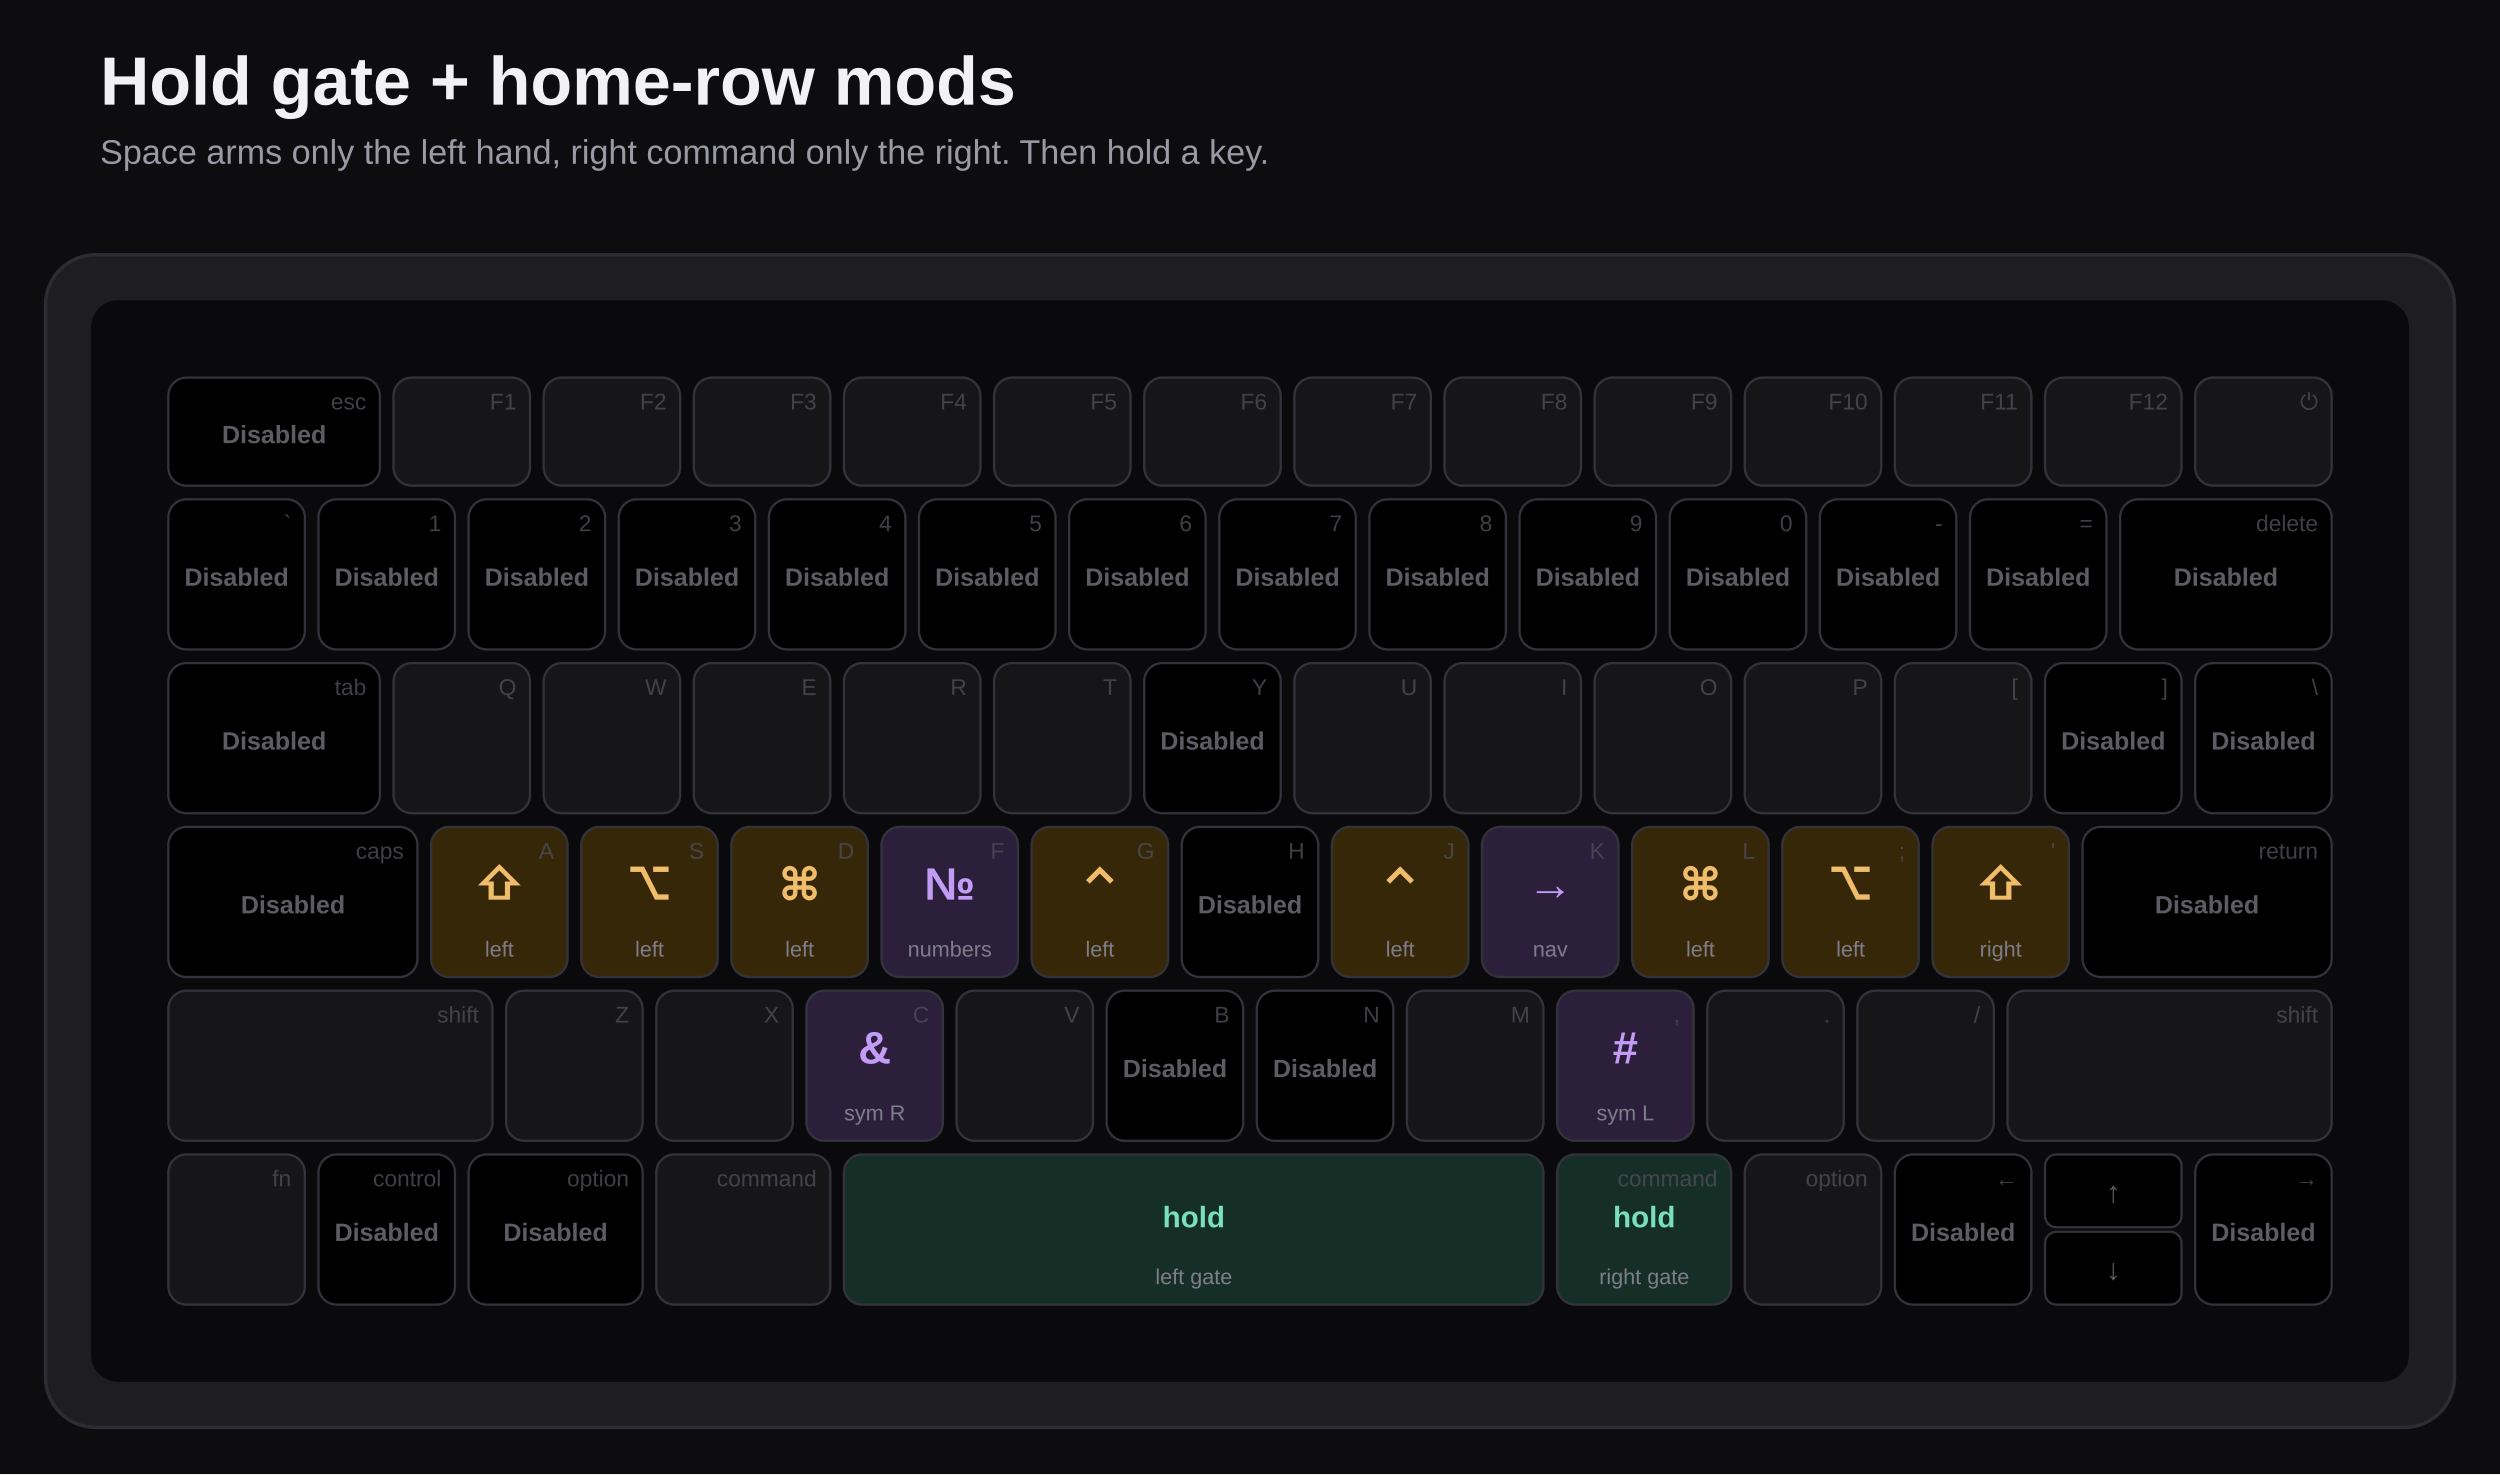
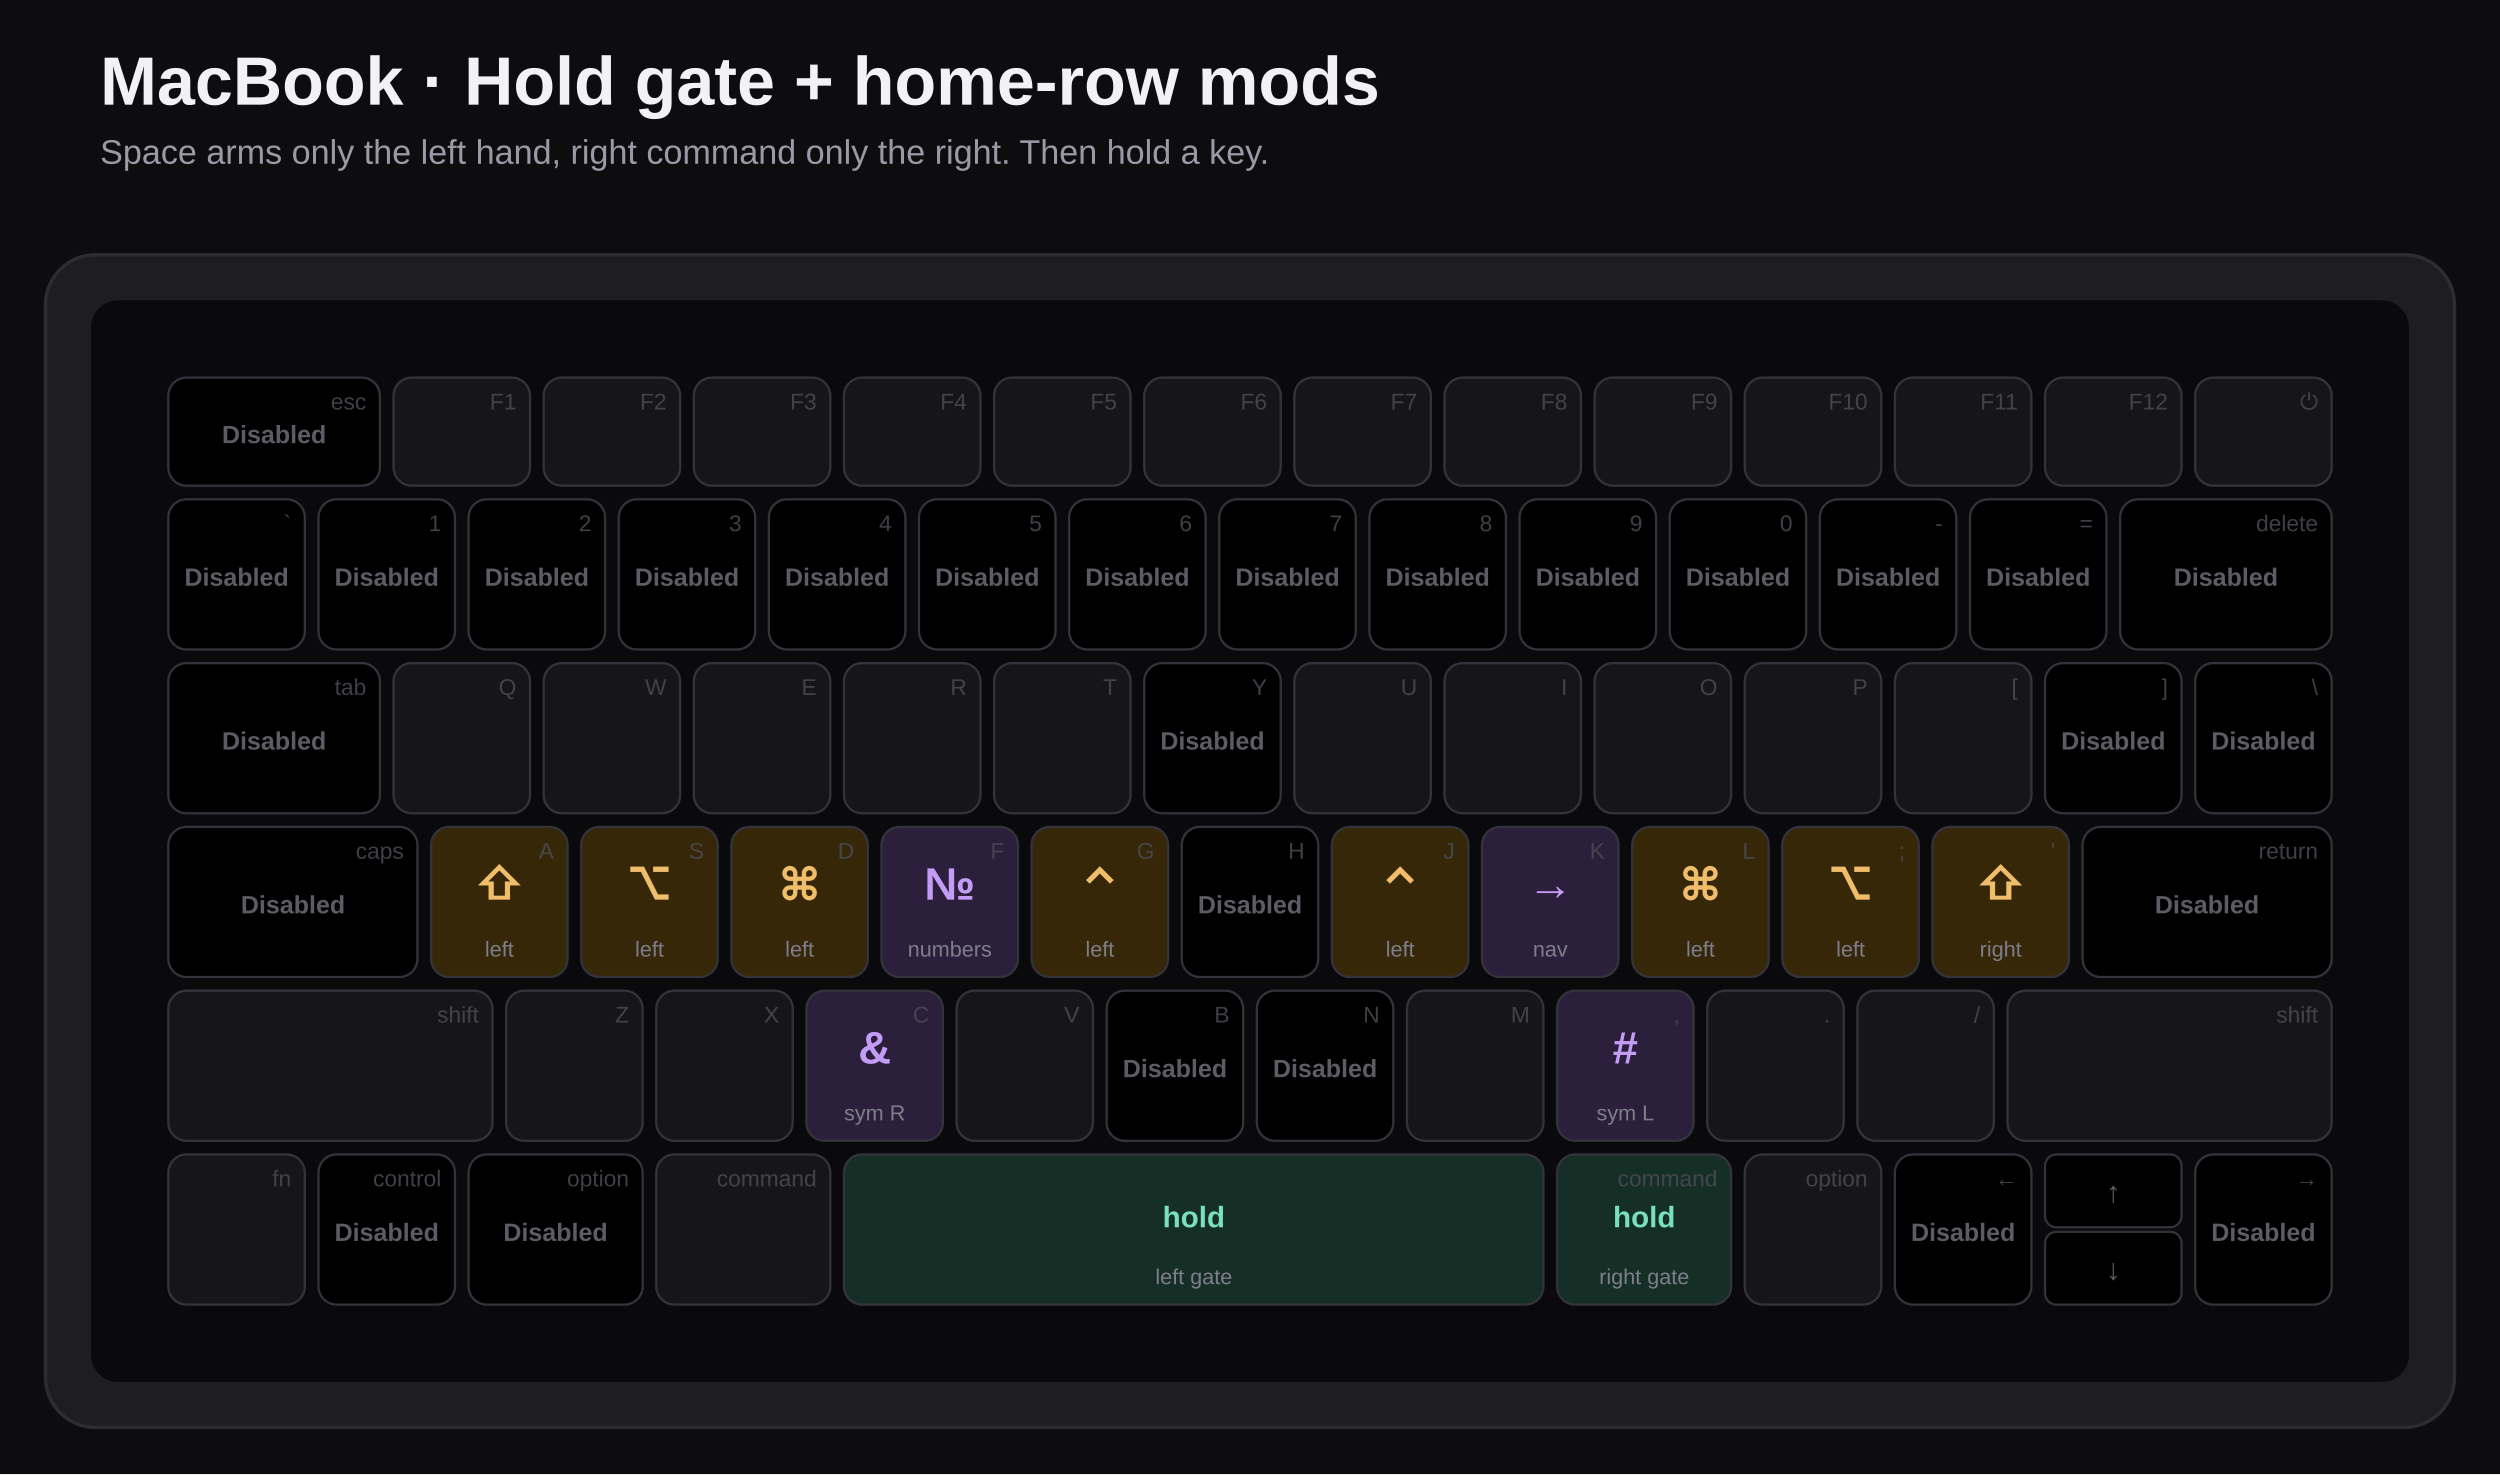
<svg xmlns="http://www.w3.org/2000/svg" width="1099" height="648" viewBox="0 0 1099 648" role="img" aria-label="Hold gate + home-row mods layer of the splitmac">
  <rect width="1099" height="648" fill="#0d0d10" />
-   <text x="44.0" y="46.0" fill="#f2f2f5" font-size="30" font-weight="700" text-anchor="start" opacity="1.0" font-family="-apple-system, BlinkMacSystemFont, 'SF Pro Text', 'Helvetica Neue', Arial, sans-serif">Hold gate + home-row mods</text>
+   <text x="44.0" y="46.0" fill="#f2f2f5" font-size="30" font-weight="700" text-anchor="start" opacity="1.0" font-family="-apple-system, BlinkMacSystemFont, 'SF Pro Text', 'Helvetica Neue', Arial, sans-serif">MacBook · Hold gate + home-row mods</text>
  <text x="44.0" y="72.0" fill="#9a9aa6" font-size="15" font-weight="400" text-anchor="start" opacity="1.0" font-family="-apple-system, BlinkMacSystemFont, 'SF Pro Text', 'Helvetica Neue', Arial, sans-serif">Space arms only the left hand, right command only the right. Then hold a key.</text>
  <rect x="20.0" y="112.0" width="1059.0" height="515.5" rx="22" fill="#1e1e22" stroke="#2c2c32" stroke-width="1.5" />
  <rect x="40.0" y="132.0" width="1019.0" height="475.5" rx="12" fill="#0a0a0c" />
  <rect x="74.0" y="166.0" width="93.0" height="47.5" rx="8" fill="#000000" stroke="#33333b" stroke-width="1" />
  <text x="161.0" y="180.0" fill="#4a4a53" font-size="10" font-weight="500" text-anchor="end" opacity="0.85" font-family="-apple-system, BlinkMacSystemFont, 'SF Pro Text', 'Helvetica Neue', Arial, sans-serif">esc</text>
  <text x="120.5" y="194.8" fill="#5c5c64" font-size="11" font-weight="600" text-anchor="middle" opacity="1.0" font-family="-apple-system, BlinkMacSystemFont, 'SF Pro Text', 'Helvetica Neue', Arial, sans-serif">Disabled</text>
  <rect x="173.0" y="166.0" width="60.0" height="47.5" rx="8" fill="#161619" stroke="#33333b" stroke-width="1" />
  <text x="227.0" y="180.0" fill="#4a4a53" font-size="10" font-weight="500" text-anchor="end" opacity="0.85" font-family="-apple-system, BlinkMacSystemFont, 'SF Pro Text', 'Helvetica Neue', Arial, sans-serif">F1</text>
  <rect x="239.0" y="166.0" width="60.0" height="47.5" rx="8" fill="#161619" stroke="#33333b" stroke-width="1" />
  <text x="293.0" y="180.0" fill="#4a4a53" font-size="10" font-weight="500" text-anchor="end" opacity="0.85" font-family="-apple-system, BlinkMacSystemFont, 'SF Pro Text', 'Helvetica Neue', Arial, sans-serif">F2</text>
  <rect x="305.0" y="166.0" width="60.0" height="47.5" rx="8" fill="#161619" stroke="#33333b" stroke-width="1" />
  <text x="359.0" y="180.0" fill="#4a4a53" font-size="10" font-weight="500" text-anchor="end" opacity="0.85" font-family="-apple-system, BlinkMacSystemFont, 'SF Pro Text', 'Helvetica Neue', Arial, sans-serif">F3</text>
  <rect x="371.0" y="166.0" width="60.0" height="47.5" rx="8" fill="#161619" stroke="#33333b" stroke-width="1" />
  <text x="425.0" y="180.0" fill="#4a4a53" font-size="10" font-weight="500" text-anchor="end" opacity="0.85" font-family="-apple-system, BlinkMacSystemFont, 'SF Pro Text', 'Helvetica Neue', Arial, sans-serif">F4</text>
  <rect x="437.0" y="166.0" width="60.0" height="47.5" rx="8" fill="#161619" stroke="#33333b" stroke-width="1" />
  <text x="491.0" y="180.0" fill="#4a4a53" font-size="10" font-weight="500" text-anchor="end" opacity="0.85" font-family="-apple-system, BlinkMacSystemFont, 'SF Pro Text', 'Helvetica Neue', Arial, sans-serif">F5</text>
  <rect x="503.0" y="166.0" width="60.0" height="47.5" rx="8" fill="#161619" stroke="#33333b" stroke-width="1" />
  <text x="557.0" y="180.0" fill="#4a4a53" font-size="10" font-weight="500" text-anchor="end" opacity="0.85" font-family="-apple-system, BlinkMacSystemFont, 'SF Pro Text', 'Helvetica Neue', Arial, sans-serif">F6</text>
  <rect x="569.0" y="166.0" width="60.0" height="47.5" rx="8" fill="#161619" stroke="#33333b" stroke-width="1" />
  <text x="623.0" y="180.0" fill="#4a4a53" font-size="10" font-weight="500" text-anchor="end" opacity="0.85" font-family="-apple-system, BlinkMacSystemFont, 'SF Pro Text', 'Helvetica Neue', Arial, sans-serif">F7</text>
  <rect x="635.0" y="166.0" width="60.0" height="47.5" rx="8" fill="#161619" stroke="#33333b" stroke-width="1" />
  <text x="689.0" y="180.0" fill="#4a4a53" font-size="10" font-weight="500" text-anchor="end" opacity="0.85" font-family="-apple-system, BlinkMacSystemFont, 'SF Pro Text', 'Helvetica Neue', Arial, sans-serif">F8</text>
  <rect x="701.0" y="166.0" width="60.0" height="47.5" rx="8" fill="#161619" stroke="#33333b" stroke-width="1" />
  <text x="755.0" y="180.0" fill="#4a4a53" font-size="10" font-weight="500" text-anchor="end" opacity="0.85" font-family="-apple-system, BlinkMacSystemFont, 'SF Pro Text', 'Helvetica Neue', Arial, sans-serif">F9</text>
  <rect x="767.0" y="166.0" width="60.0" height="47.5" rx="8" fill="#161619" stroke="#33333b" stroke-width="1" />
  <text x="821.0" y="180.0" fill="#4a4a53" font-size="10" font-weight="500" text-anchor="end" opacity="0.85" font-family="-apple-system, BlinkMacSystemFont, 'SF Pro Text', 'Helvetica Neue', Arial, sans-serif">F10</text>
  <rect x="833.0" y="166.0" width="60.0" height="47.5" rx="8" fill="#161619" stroke="#33333b" stroke-width="1" />
  <text x="887.0" y="180.0" fill="#4a4a53" font-size="10" font-weight="500" text-anchor="end" opacity="0.85" font-family="-apple-system, BlinkMacSystemFont, 'SF Pro Text', 'Helvetica Neue', Arial, sans-serif">F11</text>
  <rect x="899.0" y="166.0" width="60.0" height="47.5" rx="8" fill="#161619" stroke="#33333b" stroke-width="1" />
  <text x="953.0" y="180.0" fill="#4a4a53" font-size="10" font-weight="500" text-anchor="end" opacity="0.85" font-family="-apple-system, BlinkMacSystemFont, 'SF Pro Text', 'Helvetica Neue', Arial, sans-serif">F12</text>
  <rect x="965.0" y="166.0" width="60.0" height="47.5" rx="8" fill="#161619" stroke="#33333b" stroke-width="1" />
  <text x="1019.0" y="180.0" fill="#4a4a53" font-size="10" font-weight="500" text-anchor="end" opacity="0.85" font-family="-apple-system, BlinkMacSystemFont, 'SF Pro Text', 'Helvetica Neue', Arial, sans-serif">⏻</text>
  <rect x="74.0" y="219.5" width="60.0" height="66.0" rx="8" fill="#000000" stroke="#33333b" stroke-width="1" />
  <text x="128.0" y="233.5" fill="#4a4a53" font-size="10" font-weight="500" text-anchor="end" opacity="0.85" font-family="-apple-system, BlinkMacSystemFont, 'SF Pro Text', 'Helvetica Neue', Arial, sans-serif">`</text>
  <text x="104.0" y="257.5" fill="#5c5c64" font-size="11" font-weight="600" text-anchor="middle" opacity="1.0" font-family="-apple-system, BlinkMacSystemFont, 'SF Pro Text', 'Helvetica Neue', Arial, sans-serif">Disabled</text>
  <rect x="140.0" y="219.5" width="60.0" height="66.0" rx="8" fill="#000000" stroke="#33333b" stroke-width="1" />
  <text x="194.0" y="233.5" fill="#4a4a53" font-size="10" font-weight="500" text-anchor="end" opacity="0.85" font-family="-apple-system, BlinkMacSystemFont, 'SF Pro Text', 'Helvetica Neue', Arial, sans-serif">1</text>
  <text x="170.0" y="257.5" fill="#5c5c64" font-size="11" font-weight="600" text-anchor="middle" opacity="1.0" font-family="-apple-system, BlinkMacSystemFont, 'SF Pro Text', 'Helvetica Neue', Arial, sans-serif">Disabled</text>
  <rect x="206.0" y="219.5" width="60.0" height="66.0" rx="8" fill="#000000" stroke="#33333b" stroke-width="1" />
  <text x="260.0" y="233.5" fill="#4a4a53" font-size="10" font-weight="500" text-anchor="end" opacity="0.85" font-family="-apple-system, BlinkMacSystemFont, 'SF Pro Text', 'Helvetica Neue', Arial, sans-serif">2</text>
  <text x="236.0" y="257.5" fill="#5c5c64" font-size="11" font-weight="600" text-anchor="middle" opacity="1.0" font-family="-apple-system, BlinkMacSystemFont, 'SF Pro Text', 'Helvetica Neue', Arial, sans-serif">Disabled</text>
  <rect x="272.0" y="219.5" width="60.0" height="66.0" rx="8" fill="#000000" stroke="#33333b" stroke-width="1" />
  <text x="326.0" y="233.5" fill="#4a4a53" font-size="10" font-weight="500" text-anchor="end" opacity="0.85" font-family="-apple-system, BlinkMacSystemFont, 'SF Pro Text', 'Helvetica Neue', Arial, sans-serif">3</text>
  <text x="302.0" y="257.5" fill="#5c5c64" font-size="11" font-weight="600" text-anchor="middle" opacity="1.0" font-family="-apple-system, BlinkMacSystemFont, 'SF Pro Text', 'Helvetica Neue', Arial, sans-serif">Disabled</text>
  <rect x="338.0" y="219.5" width="60.0" height="66.0" rx="8" fill="#000000" stroke="#33333b" stroke-width="1" />
  <text x="392.0" y="233.5" fill="#4a4a53" font-size="10" font-weight="500" text-anchor="end" opacity="0.85" font-family="-apple-system, BlinkMacSystemFont, 'SF Pro Text', 'Helvetica Neue', Arial, sans-serif">4</text>
  <text x="368.0" y="257.5" fill="#5c5c64" font-size="11" font-weight="600" text-anchor="middle" opacity="1.0" font-family="-apple-system, BlinkMacSystemFont, 'SF Pro Text', 'Helvetica Neue', Arial, sans-serif">Disabled</text>
  <rect x="404.0" y="219.5" width="60.0" height="66.0" rx="8" fill="#000000" stroke="#33333b" stroke-width="1" />
  <text x="458.0" y="233.5" fill="#4a4a53" font-size="10" font-weight="500" text-anchor="end" opacity="0.85" font-family="-apple-system, BlinkMacSystemFont, 'SF Pro Text', 'Helvetica Neue', Arial, sans-serif">5</text>
  <text x="434.0" y="257.5" fill="#5c5c64" font-size="11" font-weight="600" text-anchor="middle" opacity="1.0" font-family="-apple-system, BlinkMacSystemFont, 'SF Pro Text', 'Helvetica Neue', Arial, sans-serif">Disabled</text>
  <rect x="470.0" y="219.5" width="60.0" height="66.0" rx="8" fill="#000000" stroke="#33333b" stroke-width="1" />
  <text x="524.0" y="233.5" fill="#4a4a53" font-size="10" font-weight="500" text-anchor="end" opacity="0.85" font-family="-apple-system, BlinkMacSystemFont, 'SF Pro Text', 'Helvetica Neue', Arial, sans-serif">6</text>
  <text x="500.0" y="257.5" fill="#5c5c64" font-size="11" font-weight="600" text-anchor="middle" opacity="1.0" font-family="-apple-system, BlinkMacSystemFont, 'SF Pro Text', 'Helvetica Neue', Arial, sans-serif">Disabled</text>
  <rect x="536.0" y="219.5" width="60.0" height="66.0" rx="8" fill="#000000" stroke="#33333b" stroke-width="1" />
  <text x="590.0" y="233.5" fill="#4a4a53" font-size="10" font-weight="500" text-anchor="end" opacity="0.85" font-family="-apple-system, BlinkMacSystemFont, 'SF Pro Text', 'Helvetica Neue', Arial, sans-serif">7</text>
  <text x="566.0" y="257.5" fill="#5c5c64" font-size="11" font-weight="600" text-anchor="middle" opacity="1.0" font-family="-apple-system, BlinkMacSystemFont, 'SF Pro Text', 'Helvetica Neue', Arial, sans-serif">Disabled</text>
  <rect x="602.0" y="219.5" width="60.0" height="66.0" rx="8" fill="#000000" stroke="#33333b" stroke-width="1" />
  <text x="656.0" y="233.5" fill="#4a4a53" font-size="10" font-weight="500" text-anchor="end" opacity="0.85" font-family="-apple-system, BlinkMacSystemFont, 'SF Pro Text', 'Helvetica Neue', Arial, sans-serif">8</text>
  <text x="632.0" y="257.5" fill="#5c5c64" font-size="11" font-weight="600" text-anchor="middle" opacity="1.0" font-family="-apple-system, BlinkMacSystemFont, 'SF Pro Text', 'Helvetica Neue', Arial, sans-serif">Disabled</text>
  <rect x="668.0" y="219.5" width="60.0" height="66.0" rx="8" fill="#000000" stroke="#33333b" stroke-width="1" />
  <text x="722.0" y="233.5" fill="#4a4a53" font-size="10" font-weight="500" text-anchor="end" opacity="0.85" font-family="-apple-system, BlinkMacSystemFont, 'SF Pro Text', 'Helvetica Neue', Arial, sans-serif">9</text>
  <text x="698.0" y="257.5" fill="#5c5c64" font-size="11" font-weight="600" text-anchor="middle" opacity="1.0" font-family="-apple-system, BlinkMacSystemFont, 'SF Pro Text', 'Helvetica Neue', Arial, sans-serif">Disabled</text>
  <rect x="734.0" y="219.5" width="60.0" height="66.0" rx="8" fill="#000000" stroke="#33333b" stroke-width="1" />
  <text x="788.0" y="233.5" fill="#4a4a53" font-size="10" font-weight="500" text-anchor="end" opacity="0.85" font-family="-apple-system, BlinkMacSystemFont, 'SF Pro Text', 'Helvetica Neue', Arial, sans-serif">0</text>
  <text x="764.0" y="257.5" fill="#5c5c64" font-size="11" font-weight="600" text-anchor="middle" opacity="1.0" font-family="-apple-system, BlinkMacSystemFont, 'SF Pro Text', 'Helvetica Neue', Arial, sans-serif">Disabled</text>
  <rect x="800.0" y="219.5" width="60.0" height="66.0" rx="8" fill="#000000" stroke="#33333b" stroke-width="1" />
  <text x="854.0" y="233.5" fill="#4a4a53" font-size="10" font-weight="500" text-anchor="end" opacity="0.85" font-family="-apple-system, BlinkMacSystemFont, 'SF Pro Text', 'Helvetica Neue', Arial, sans-serif">-</text>
  <text x="830.0" y="257.5" fill="#5c5c64" font-size="11" font-weight="600" text-anchor="middle" opacity="1.0" font-family="-apple-system, BlinkMacSystemFont, 'SF Pro Text', 'Helvetica Neue', Arial, sans-serif">Disabled</text>
  <rect x="866.0" y="219.5" width="60.0" height="66.0" rx="8" fill="#000000" stroke="#33333b" stroke-width="1" />
  <text x="920.0" y="233.5" fill="#4a4a53" font-size="10" font-weight="500" text-anchor="end" opacity="0.85" font-family="-apple-system, BlinkMacSystemFont, 'SF Pro Text', 'Helvetica Neue', Arial, sans-serif">=</text>
  <text x="896.0" y="257.5" fill="#5c5c64" font-size="11" font-weight="600" text-anchor="middle" opacity="1.0" font-family="-apple-system, BlinkMacSystemFont, 'SF Pro Text', 'Helvetica Neue', Arial, sans-serif">Disabled</text>
  <rect x="932.0" y="219.5" width="93.0" height="66.0" rx="8" fill="#000000" stroke="#33333b" stroke-width="1" />
  <text x="1019.0" y="233.5" fill="#4a4a53" font-size="10" font-weight="500" text-anchor="end" opacity="0.85" font-family="-apple-system, BlinkMacSystemFont, 'SF Pro Text', 'Helvetica Neue', Arial, sans-serif">delete</text>
  <text x="978.5" y="257.5" fill="#5c5c64" font-size="11" font-weight="600" text-anchor="middle" opacity="1.0" font-family="-apple-system, BlinkMacSystemFont, 'SF Pro Text', 'Helvetica Neue', Arial, sans-serif">Disabled</text>
  <rect x="74.0" y="291.5" width="93.0" height="66.0" rx="8" fill="#000000" stroke="#33333b" stroke-width="1" />
  <text x="161.0" y="305.5" fill="#4a4a53" font-size="10" font-weight="500" text-anchor="end" opacity="0.85" font-family="-apple-system, BlinkMacSystemFont, 'SF Pro Text', 'Helvetica Neue', Arial, sans-serif">tab</text>
  <text x="120.5" y="329.5" fill="#5c5c64" font-size="11" font-weight="600" text-anchor="middle" opacity="1.0" font-family="-apple-system, BlinkMacSystemFont, 'SF Pro Text', 'Helvetica Neue', Arial, sans-serif">Disabled</text>
  <rect x="173.0" y="291.5" width="60.0" height="66.0" rx="8" fill="#161619" stroke="#33333b" stroke-width="1" />
  <text x="227.0" y="305.5" fill="#4a4a53" font-size="10" font-weight="500" text-anchor="end" opacity="0.85" font-family="-apple-system, BlinkMacSystemFont, 'SF Pro Text', 'Helvetica Neue', Arial, sans-serif">Q</text>
  <rect x="239.0" y="291.5" width="60.0" height="66.0" rx="8" fill="#161619" stroke="#33333b" stroke-width="1" />
  <text x="293.0" y="305.5" fill="#4a4a53" font-size="10" font-weight="500" text-anchor="end" opacity="0.85" font-family="-apple-system, BlinkMacSystemFont, 'SF Pro Text', 'Helvetica Neue', Arial, sans-serif">W</text>
  <rect x="305.0" y="291.5" width="60.0" height="66.0" rx="8" fill="#161619" stroke="#33333b" stroke-width="1" />
  <text x="359.0" y="305.5" fill="#4a4a53" font-size="10" font-weight="500" text-anchor="end" opacity="0.85" font-family="-apple-system, BlinkMacSystemFont, 'SF Pro Text', 'Helvetica Neue', Arial, sans-serif">E</text>
  <rect x="371.0" y="291.5" width="60.0" height="66.0" rx="8" fill="#161619" stroke="#33333b" stroke-width="1" />
  <text x="425.0" y="305.5" fill="#4a4a53" font-size="10" font-weight="500" text-anchor="end" opacity="0.85" font-family="-apple-system, BlinkMacSystemFont, 'SF Pro Text', 'Helvetica Neue', Arial, sans-serif">R</text>
  <rect x="437.0" y="291.5" width="60.0" height="66.0" rx="8" fill="#161619" stroke="#33333b" stroke-width="1" />
  <text x="491.0" y="305.5" fill="#4a4a53" font-size="10" font-weight="500" text-anchor="end" opacity="0.85" font-family="-apple-system, BlinkMacSystemFont, 'SF Pro Text', 'Helvetica Neue', Arial, sans-serif">T</text>
  <rect x="503.0" y="291.5" width="60.0" height="66.0" rx="8" fill="#000000" stroke="#33333b" stroke-width="1" />
  <text x="557.0" y="305.5" fill="#4a4a53" font-size="10" font-weight="500" text-anchor="end" opacity="0.85" font-family="-apple-system, BlinkMacSystemFont, 'SF Pro Text', 'Helvetica Neue', Arial, sans-serif">Y</text>
  <text x="533.0" y="329.5" fill="#5c5c64" font-size="11" font-weight="600" text-anchor="middle" opacity="1.0" font-family="-apple-system, BlinkMacSystemFont, 'SF Pro Text', 'Helvetica Neue', Arial, sans-serif">Disabled</text>
  <rect x="569.0" y="291.5" width="60.0" height="66.0" rx="8" fill="#161619" stroke="#33333b" stroke-width="1" />
  <text x="623.0" y="305.5" fill="#4a4a53" font-size="10" font-weight="500" text-anchor="end" opacity="0.85" font-family="-apple-system, BlinkMacSystemFont, 'SF Pro Text', 'Helvetica Neue', Arial, sans-serif">U</text>
  <rect x="635.0" y="291.5" width="60.0" height="66.0" rx="8" fill="#161619" stroke="#33333b" stroke-width="1" />
  <text x="689.0" y="305.5" fill="#4a4a53" font-size="10" font-weight="500" text-anchor="end" opacity="0.85" font-family="-apple-system, BlinkMacSystemFont, 'SF Pro Text', 'Helvetica Neue', Arial, sans-serif">I</text>
  <rect x="701.0" y="291.5" width="60.0" height="66.0" rx="8" fill="#161619" stroke="#33333b" stroke-width="1" />
  <text x="755.0" y="305.5" fill="#4a4a53" font-size="10" font-weight="500" text-anchor="end" opacity="0.85" font-family="-apple-system, BlinkMacSystemFont, 'SF Pro Text', 'Helvetica Neue', Arial, sans-serif">O</text>
  <rect x="767.0" y="291.5" width="60.0" height="66.0" rx="8" fill="#161619" stroke="#33333b" stroke-width="1" />
  <text x="821.0" y="305.5" fill="#4a4a53" font-size="10" font-weight="500" text-anchor="end" opacity="0.85" font-family="-apple-system, BlinkMacSystemFont, 'SF Pro Text', 'Helvetica Neue', Arial, sans-serif">P</text>
  <rect x="833.0" y="291.5" width="60.0" height="66.0" rx="8" fill="#161619" stroke="#33333b" stroke-width="1" />
  <text x="887.0" y="305.5" fill="#4a4a53" font-size="10" font-weight="500" text-anchor="end" opacity="0.85" font-family="-apple-system, BlinkMacSystemFont, 'SF Pro Text', 'Helvetica Neue', Arial, sans-serif">[</text>
  <rect x="899.0" y="291.5" width="60.0" height="66.0" rx="8" fill="#000000" stroke="#33333b" stroke-width="1" />
  <text x="953.0" y="305.5" fill="#4a4a53" font-size="10" font-weight="500" text-anchor="end" opacity="0.85" font-family="-apple-system, BlinkMacSystemFont, 'SF Pro Text', 'Helvetica Neue', Arial, sans-serif">]</text>
  <text x="929.0" y="329.5" fill="#5c5c64" font-size="11" font-weight="600" text-anchor="middle" opacity="1.0" font-family="-apple-system, BlinkMacSystemFont, 'SF Pro Text', 'Helvetica Neue', Arial, sans-serif">Disabled</text>
  <rect x="965.0" y="291.5" width="60.0" height="66.0" rx="8" fill="#000000" stroke="#33333b" stroke-width="1" />
  <text x="1019.0" y="305.5" fill="#4a4a53" font-size="10" font-weight="500" text-anchor="end" opacity="0.85" font-family="-apple-system, BlinkMacSystemFont, 'SF Pro Text', 'Helvetica Neue', Arial, sans-serif">\</text>
  <text x="995.0" y="329.5" fill="#5c5c64" font-size="11" font-weight="600" text-anchor="middle" opacity="1.0" font-family="-apple-system, BlinkMacSystemFont, 'SF Pro Text', 'Helvetica Neue', Arial, sans-serif">Disabled</text>
  <rect x="74.0" y="363.5" width="109.5" height="66.0" rx="8" fill="#000000" stroke="#33333b" stroke-width="1" />
  <text x="177.5" y="377.5" fill="#4a4a53" font-size="10" font-weight="500" text-anchor="end" opacity="0.85" font-family="-apple-system, BlinkMacSystemFont, 'SF Pro Text', 'Helvetica Neue', Arial, sans-serif">caps</text>
  <text x="128.8" y="401.5" fill="#5c5c64" font-size="11" font-weight="600" text-anchor="middle" opacity="1.0" font-family="-apple-system, BlinkMacSystemFont, 'SF Pro Text', 'Helvetica Neue', Arial, sans-serif">Disabled</text>
  <rect x="189.5" y="363.5" width="60.0" height="66.0" rx="8" fill="#372709" stroke="#33333b" stroke-width="1" />
  <text x="243.5" y="377.5" fill="#4a4a53" font-size="10" font-weight="500" text-anchor="end" opacity="0.85" font-family="-apple-system, BlinkMacSystemFont, 'SF Pro Text', 'Helvetica Neue', Arial, sans-serif">A</text>
  <text x="219.5" y="395.5" fill="#f0be6b" font-size="20" font-weight="700" text-anchor="middle" opacity="1.0" font-family="-apple-system, BlinkMacSystemFont, 'SF Pro Text', 'Helvetica Neue', Arial, sans-serif">⇧</text>
  <text x="219.5" y="420.5" fill="#7e7e8a" font-size="9.5" font-weight="500" text-anchor="middle" opacity="1.0" font-family="-apple-system, BlinkMacSystemFont, 'SF Pro Text', 'Helvetica Neue', Arial, sans-serif">left</text>
  <rect x="255.5" y="363.5" width="60.0" height="66.0" rx="8" fill="#372709" stroke="#33333b" stroke-width="1" />
  <text x="309.5" y="377.5" fill="#4a4a53" font-size="10" font-weight="500" text-anchor="end" opacity="0.85" font-family="-apple-system, BlinkMacSystemFont, 'SF Pro Text', 'Helvetica Neue', Arial, sans-serif">S</text>
  <text x="285.5" y="395.5" fill="#f0be6b" font-size="20" font-weight="700" text-anchor="middle" opacity="1.0" font-family="-apple-system, BlinkMacSystemFont, 'SF Pro Text', 'Helvetica Neue', Arial, sans-serif">⌥</text>
  <text x="285.5" y="420.5" fill="#7e7e8a" font-size="9.5" font-weight="500" text-anchor="middle" opacity="1.0" font-family="-apple-system, BlinkMacSystemFont, 'SF Pro Text', 'Helvetica Neue', Arial, sans-serif">left</text>
  <rect x="321.5" y="363.5" width="60.0" height="66.0" rx="8" fill="#372709" stroke="#33333b" stroke-width="1" />
  <text x="375.5" y="377.5" fill="#4a4a53" font-size="10" font-weight="500" text-anchor="end" opacity="0.85" font-family="-apple-system, BlinkMacSystemFont, 'SF Pro Text', 'Helvetica Neue', Arial, sans-serif">D</text>
  <text x="351.5" y="395.5" fill="#f0be6b" font-size="20" font-weight="700" text-anchor="middle" opacity="1.0" font-family="-apple-system, BlinkMacSystemFont, 'SF Pro Text', 'Helvetica Neue', Arial, sans-serif">⌘</text>
  <text x="351.5" y="420.5" fill="#7e7e8a" font-size="9.5" font-weight="500" text-anchor="middle" opacity="1.0" font-family="-apple-system, BlinkMacSystemFont, 'SF Pro Text', 'Helvetica Neue', Arial, sans-serif">left</text>
  <rect x="387.5" y="363.5" width="60.0" height="66.0" rx="8" fill="#2c1f3c" stroke="#33333b" stroke-width="1" />
  <text x="441.5" y="377.5" fill="#4a4a53" font-size="10" font-weight="500" text-anchor="end" opacity="0.85" font-family="-apple-system, BlinkMacSystemFont, 'SF Pro Text', 'Helvetica Neue', Arial, sans-serif">F</text>
  <text x="417.5" y="395.5" fill="#c39cf5" font-size="20" font-weight="700" text-anchor="middle" opacity="1.0" font-family="-apple-system, BlinkMacSystemFont, 'SF Pro Text', 'Helvetica Neue', Arial, sans-serif">№</text>
  <text x="417.5" y="420.5" fill="#7e7e8a" font-size="9.5" font-weight="500" text-anchor="middle" opacity="1.0" font-family="-apple-system, BlinkMacSystemFont, 'SF Pro Text', 'Helvetica Neue', Arial, sans-serif">numbers</text>
  <rect x="453.5" y="363.5" width="60.0" height="66.0" rx="8" fill="#372709" stroke="#33333b" stroke-width="1" />
  <text x="507.5" y="377.5" fill="#4a4a53" font-size="10" font-weight="500" text-anchor="end" opacity="0.85" font-family="-apple-system, BlinkMacSystemFont, 'SF Pro Text', 'Helvetica Neue', Arial, sans-serif">G</text>
  <text x="483.5" y="395.5" fill="#f0be6b" font-size="20" font-weight="700" text-anchor="middle" opacity="1.0" font-family="-apple-system, BlinkMacSystemFont, 'SF Pro Text', 'Helvetica Neue', Arial, sans-serif">⌃</text>
  <text x="483.5" y="420.5" fill="#7e7e8a" font-size="9.5" font-weight="500" text-anchor="middle" opacity="1.0" font-family="-apple-system, BlinkMacSystemFont, 'SF Pro Text', 'Helvetica Neue', Arial, sans-serif">left</text>
  <rect x="519.5" y="363.5" width="60.0" height="66.0" rx="8" fill="#000000" stroke="#33333b" stroke-width="1" />
  <text x="573.5" y="377.5" fill="#4a4a53" font-size="10" font-weight="500" text-anchor="end" opacity="0.85" font-family="-apple-system, BlinkMacSystemFont, 'SF Pro Text', 'Helvetica Neue', Arial, sans-serif">H</text>
  <text x="549.5" y="401.5" fill="#5c5c64" font-size="11" font-weight="600" text-anchor="middle" opacity="1.0" font-family="-apple-system, BlinkMacSystemFont, 'SF Pro Text', 'Helvetica Neue', Arial, sans-serif">Disabled</text>
  <rect x="585.5" y="363.5" width="60.0" height="66.0" rx="8" fill="#372709" stroke="#33333b" stroke-width="1" />
  <text x="639.5" y="377.5" fill="#4a4a53" font-size="10" font-weight="500" text-anchor="end" opacity="0.85" font-family="-apple-system, BlinkMacSystemFont, 'SF Pro Text', 'Helvetica Neue', Arial, sans-serif">J</text>
  <text x="615.5" y="395.5" fill="#f0be6b" font-size="20" font-weight="700" text-anchor="middle" opacity="1.0" font-family="-apple-system, BlinkMacSystemFont, 'SF Pro Text', 'Helvetica Neue', Arial, sans-serif">⌃</text>
  <text x="615.5" y="420.5" fill="#7e7e8a" font-size="9.5" font-weight="500" text-anchor="middle" opacity="1.0" font-family="-apple-system, BlinkMacSystemFont, 'SF Pro Text', 'Helvetica Neue', Arial, sans-serif">left</text>
  <rect x="651.5" y="363.5" width="60.0" height="66.0" rx="8" fill="#2c1f3c" stroke="#33333b" stroke-width="1" />
  <text x="705.5" y="377.5" fill="#4a4a53" font-size="10" font-weight="500" text-anchor="end" opacity="0.85" font-family="-apple-system, BlinkMacSystemFont, 'SF Pro Text', 'Helvetica Neue', Arial, sans-serif">K</text>
  <text x="681.5" y="395.5" fill="#c39cf5" font-size="20" font-weight="700" text-anchor="middle" opacity="1.0" font-family="-apple-system, BlinkMacSystemFont, 'SF Pro Text', 'Helvetica Neue', Arial, sans-serif">→</text>
  <text x="681.5" y="420.5" fill="#7e7e8a" font-size="9.5" font-weight="500" text-anchor="middle" opacity="1.0" font-family="-apple-system, BlinkMacSystemFont, 'SF Pro Text', 'Helvetica Neue', Arial, sans-serif">nav</text>
  <rect x="717.5" y="363.5" width="60.0" height="66.0" rx="8" fill="#372709" stroke="#33333b" stroke-width="1" />
  <text x="771.5" y="377.5" fill="#4a4a53" font-size="10" font-weight="500" text-anchor="end" opacity="0.85" font-family="-apple-system, BlinkMacSystemFont, 'SF Pro Text', 'Helvetica Neue', Arial, sans-serif">L</text>
  <text x="747.5" y="395.5" fill="#f0be6b" font-size="20" font-weight="700" text-anchor="middle" opacity="1.0" font-family="-apple-system, BlinkMacSystemFont, 'SF Pro Text', 'Helvetica Neue', Arial, sans-serif">⌘</text>
  <text x="747.5" y="420.5" fill="#7e7e8a" font-size="9.5" font-weight="500" text-anchor="middle" opacity="1.0" font-family="-apple-system, BlinkMacSystemFont, 'SF Pro Text', 'Helvetica Neue', Arial, sans-serif">left</text>
  <rect x="783.5" y="363.5" width="60.0" height="66.0" rx="8" fill="#372709" stroke="#33333b" stroke-width="1" />
  <text x="837.5" y="377.5" fill="#4a4a53" font-size="10" font-weight="500" text-anchor="end" opacity="0.85" font-family="-apple-system, BlinkMacSystemFont, 'SF Pro Text', 'Helvetica Neue', Arial, sans-serif">;</text>
  <text x="813.5" y="395.5" fill="#f0be6b" font-size="20" font-weight="700" text-anchor="middle" opacity="1.0" font-family="-apple-system, BlinkMacSystemFont, 'SF Pro Text', 'Helvetica Neue', Arial, sans-serif">⌥</text>
  <text x="813.5" y="420.5" fill="#7e7e8a" font-size="9.5" font-weight="500" text-anchor="middle" opacity="1.0" font-family="-apple-system, BlinkMacSystemFont, 'SF Pro Text', 'Helvetica Neue', Arial, sans-serif">left</text>
  <rect x="849.5" y="363.5" width="60.0" height="66.0" rx="8" fill="#372709" stroke="#33333b" stroke-width="1" />
  <text x="903.5" y="377.5" fill="#4a4a53" font-size="10" font-weight="500" text-anchor="end" opacity="0.85" font-family="-apple-system, BlinkMacSystemFont, 'SF Pro Text', 'Helvetica Neue', Arial, sans-serif">'</text>
  <text x="879.5" y="395.5" fill="#f0be6b" font-size="20" font-weight="700" text-anchor="middle" opacity="1.0" font-family="-apple-system, BlinkMacSystemFont, 'SF Pro Text', 'Helvetica Neue', Arial, sans-serif">⇧</text>
  <text x="879.5" y="420.5" fill="#7e7e8a" font-size="9.5" font-weight="500" text-anchor="middle" opacity="1.0" font-family="-apple-system, BlinkMacSystemFont, 'SF Pro Text', 'Helvetica Neue', Arial, sans-serif">right</text>
  <rect x="915.5" y="363.5" width="109.5" height="66.0" rx="8" fill="#000000" stroke="#33333b" stroke-width="1" />
  <text x="1019.0" y="377.5" fill="#4a4a53" font-size="10" font-weight="500" text-anchor="end" opacity="0.85" font-family="-apple-system, BlinkMacSystemFont, 'SF Pro Text', 'Helvetica Neue', Arial, sans-serif">return</text>
  <text x="970.2" y="401.5" fill="#5c5c64" font-size="11" font-weight="600" text-anchor="middle" opacity="1.0" font-family="-apple-system, BlinkMacSystemFont, 'SF Pro Text', 'Helvetica Neue', Arial, sans-serif">Disabled</text>
  <rect x="74.0" y="435.5" width="142.5" height="66.0" rx="8" fill="#161619" stroke="#33333b" stroke-width="1" />
  <text x="210.5" y="449.5" fill="#4a4a53" font-size="10" font-weight="500" text-anchor="end" opacity="0.85" font-family="-apple-system, BlinkMacSystemFont, 'SF Pro Text', 'Helvetica Neue', Arial, sans-serif">shift</text>
  <rect x="222.5" y="435.5" width="60.0" height="66.0" rx="8" fill="#161619" stroke="#33333b" stroke-width="1" />
  <text x="276.5" y="449.5" fill="#4a4a53" font-size="10" font-weight="500" text-anchor="end" opacity="0.85" font-family="-apple-system, BlinkMacSystemFont, 'SF Pro Text', 'Helvetica Neue', Arial, sans-serif">Z</text>
  <rect x="288.5" y="435.5" width="60.0" height="66.0" rx="8" fill="#161619" stroke="#33333b" stroke-width="1" />
  <text x="342.5" y="449.5" fill="#4a4a53" font-size="10" font-weight="500" text-anchor="end" opacity="0.85" font-family="-apple-system, BlinkMacSystemFont, 'SF Pro Text', 'Helvetica Neue', Arial, sans-serif">X</text>
  <rect x="354.5" y="435.5" width="60.0" height="66.0" rx="8" fill="#2c1f3c" stroke="#33333b" stroke-width="1" />
  <text x="408.5" y="449.5" fill="#4a4a53" font-size="10" font-weight="500" text-anchor="end" opacity="0.85" font-family="-apple-system, BlinkMacSystemFont, 'SF Pro Text', 'Helvetica Neue', Arial, sans-serif">C</text>
  <text x="384.5" y="467.5" fill="#c39cf5" font-size="20" font-weight="700" text-anchor="middle" opacity="1.0" font-family="-apple-system, BlinkMacSystemFont, 'SF Pro Text', 'Helvetica Neue', Arial, sans-serif">&amp;</text>
  <text x="384.5" y="492.5" fill="#7e7e8a" font-size="9.5" font-weight="500" text-anchor="middle" opacity="1.0" font-family="-apple-system, BlinkMacSystemFont, 'SF Pro Text', 'Helvetica Neue', Arial, sans-serif">sym R</text>
  <rect x="420.5" y="435.5" width="60.0" height="66.0" rx="8" fill="#161619" stroke="#33333b" stroke-width="1" />
  <text x="474.5" y="449.5" fill="#4a4a53" font-size="10" font-weight="500" text-anchor="end" opacity="0.85" font-family="-apple-system, BlinkMacSystemFont, 'SF Pro Text', 'Helvetica Neue', Arial, sans-serif">V</text>
  <rect x="486.5" y="435.5" width="60.0" height="66.0" rx="8" fill="#000000" stroke="#33333b" stroke-width="1" />
  <text x="540.5" y="449.5" fill="#4a4a53" font-size="10" font-weight="500" text-anchor="end" opacity="0.85" font-family="-apple-system, BlinkMacSystemFont, 'SF Pro Text', 'Helvetica Neue', Arial, sans-serif">B</text>
  <text x="516.5" y="473.5" fill="#5c5c64" font-size="11" font-weight="600" text-anchor="middle" opacity="1.0" font-family="-apple-system, BlinkMacSystemFont, 'SF Pro Text', 'Helvetica Neue', Arial, sans-serif">Disabled</text>
  <rect x="552.5" y="435.5" width="60.0" height="66.0" rx="8" fill="#000000" stroke="#33333b" stroke-width="1" />
  <text x="606.5" y="449.5" fill="#4a4a53" font-size="10" font-weight="500" text-anchor="end" opacity="0.85" font-family="-apple-system, BlinkMacSystemFont, 'SF Pro Text', 'Helvetica Neue', Arial, sans-serif">N</text>
  <text x="582.5" y="473.5" fill="#5c5c64" font-size="11" font-weight="600" text-anchor="middle" opacity="1.0" font-family="-apple-system, BlinkMacSystemFont, 'SF Pro Text', 'Helvetica Neue', Arial, sans-serif">Disabled</text>
  <rect x="618.5" y="435.5" width="60.0" height="66.0" rx="8" fill="#161619" stroke="#33333b" stroke-width="1" />
  <text x="672.5" y="449.5" fill="#4a4a53" font-size="10" font-weight="500" text-anchor="end" opacity="0.85" font-family="-apple-system, BlinkMacSystemFont, 'SF Pro Text', 'Helvetica Neue', Arial, sans-serif">M</text>
  <rect x="684.5" y="435.5" width="60.0" height="66.0" rx="8" fill="#2c1f3c" stroke="#33333b" stroke-width="1" />
  <text x="738.5" y="449.5" fill="#4a4a53" font-size="10" font-weight="500" text-anchor="end" opacity="0.85" font-family="-apple-system, BlinkMacSystemFont, 'SF Pro Text', 'Helvetica Neue', Arial, sans-serif">,</text>
  <text x="714.5" y="467.5" fill="#c39cf5" font-size="20" font-weight="700" text-anchor="middle" opacity="1.0" font-family="-apple-system, BlinkMacSystemFont, 'SF Pro Text', 'Helvetica Neue', Arial, sans-serif">#</text>
  <text x="714.5" y="492.5" fill="#7e7e8a" font-size="9.5" font-weight="500" text-anchor="middle" opacity="1.0" font-family="-apple-system, BlinkMacSystemFont, 'SF Pro Text', 'Helvetica Neue', Arial, sans-serif">sym L</text>
  <rect x="750.5" y="435.5" width="60.0" height="66.0" rx="8" fill="#161619" stroke="#33333b" stroke-width="1" />
  <text x="804.5" y="449.5" fill="#4a4a53" font-size="10" font-weight="500" text-anchor="end" opacity="0.85" font-family="-apple-system, BlinkMacSystemFont, 'SF Pro Text', 'Helvetica Neue', Arial, sans-serif">.</text>
  <rect x="816.5" y="435.5" width="60.0" height="66.0" rx="8" fill="#161619" stroke="#33333b" stroke-width="1" />
  <text x="870.5" y="449.5" fill="#4a4a53" font-size="10" font-weight="500" text-anchor="end" opacity="0.85" font-family="-apple-system, BlinkMacSystemFont, 'SF Pro Text', 'Helvetica Neue', Arial, sans-serif">/</text>
  <rect x="882.5" y="435.5" width="142.5" height="66.0" rx="8" fill="#161619" stroke="#33333b" stroke-width="1" />
  <text x="1019.0" y="449.5" fill="#4a4a53" font-size="10" font-weight="500" text-anchor="end" opacity="0.85" font-family="-apple-system, BlinkMacSystemFont, 'SF Pro Text', 'Helvetica Neue', Arial, sans-serif">shift</text>
  <rect x="74.0" y="507.5" width="60.0" height="66.0" rx="8" fill="#161619" stroke="#33333b" stroke-width="1" />
  <text x="128.0" y="521.5" fill="#4a4a53" font-size="10" font-weight="500" text-anchor="end" opacity="0.85" font-family="-apple-system, BlinkMacSystemFont, 'SF Pro Text', 'Helvetica Neue', Arial, sans-serif">fn</text>
  <rect x="140.0" y="507.5" width="60.0" height="66.0" rx="8" fill="#000000" stroke="#33333b" stroke-width="1" />
  <text x="194.0" y="521.5" fill="#4a4a53" font-size="10" font-weight="500" text-anchor="end" opacity="0.85" font-family="-apple-system, BlinkMacSystemFont, 'SF Pro Text', 'Helvetica Neue', Arial, sans-serif">control</text>
  <text x="170.0" y="545.5" fill="#5c5c64" font-size="11" font-weight="600" text-anchor="middle" opacity="1.0" font-family="-apple-system, BlinkMacSystemFont, 'SF Pro Text', 'Helvetica Neue', Arial, sans-serif">Disabled</text>
  <rect x="206.0" y="507.5" width="76.5" height="66.0" rx="8" fill="#000000" stroke="#33333b" stroke-width="1" />
  <text x="276.5" y="521.5" fill="#4a4a53" font-size="10" font-weight="500" text-anchor="end" opacity="0.85" font-family="-apple-system, BlinkMacSystemFont, 'SF Pro Text', 'Helvetica Neue', Arial, sans-serif">option</text>
  <text x="244.2" y="545.5" fill="#5c5c64" font-size="11" font-weight="600" text-anchor="middle" opacity="1.0" font-family="-apple-system, BlinkMacSystemFont, 'SF Pro Text', 'Helvetica Neue', Arial, sans-serif">Disabled</text>
  <rect x="288.5" y="507.5" width="76.5" height="66.0" rx="8" fill="#161619" stroke="#33333b" stroke-width="1" />
  <text x="359.0" y="521.5" fill="#4a4a53" font-size="10" font-weight="500" text-anchor="end" opacity="0.85" font-family="-apple-system, BlinkMacSystemFont, 'SF Pro Text', 'Helvetica Neue', Arial, sans-serif">command</text>
  <rect x="371.0" y="507.5" width="307.5" height="66.0" rx="8" fill="#152e26" stroke="#33333b" stroke-width="1" />
  <text x="524.8" y="539.5" fill="#79dfbc" font-size="13" font-weight="600" text-anchor="middle" opacity="1.0" font-family="-apple-system, BlinkMacSystemFont, 'SF Pro Text', 'Helvetica Neue', Arial, sans-serif">hold</text>
  <text x="524.8" y="564.5" fill="#7e7e8a" font-size="9.5" font-weight="500" text-anchor="middle" opacity="1.0" font-family="-apple-system, BlinkMacSystemFont, 'SF Pro Text', 'Helvetica Neue', Arial, sans-serif">left gate</text>
  <rect x="684.5" y="507.5" width="76.5" height="66.0" rx="8" fill="#152e26" stroke="#33333b" stroke-width="1" />
  <text x="755.0" y="521.5" fill="#4a4a53" font-size="10" font-weight="500" text-anchor="end" opacity="0.85" font-family="-apple-system, BlinkMacSystemFont, 'SF Pro Text', 'Helvetica Neue', Arial, sans-serif">command</text>
  <text x="722.8" y="539.5" fill="#79dfbc" font-size="13" font-weight="600" text-anchor="middle" opacity="1.0" font-family="-apple-system, BlinkMacSystemFont, 'SF Pro Text', 'Helvetica Neue', Arial, sans-serif">hold</text>
  <text x="722.8" y="564.5" fill="#7e7e8a" font-size="9.5" font-weight="500" text-anchor="middle" opacity="1.0" font-family="-apple-system, BlinkMacSystemFont, 'SF Pro Text', 'Helvetica Neue', Arial, sans-serif">right gate</text>
  <rect x="767.0" y="507.5" width="60.0" height="66.0" rx="8" fill="#161619" stroke="#33333b" stroke-width="1" />
  <text x="821.0" y="521.5" fill="#4a4a53" font-size="10" font-weight="500" text-anchor="end" opacity="0.85" font-family="-apple-system, BlinkMacSystemFont, 'SF Pro Text', 'Helvetica Neue', Arial, sans-serif">option</text>
  <rect x="833.0" y="507.5" width="60.0" height="66.0" rx="8" fill="#000000" stroke="#33333b" stroke-width="1" />
  <text x="887.0" y="521.5" fill="#4a4a53" font-size="10" font-weight="500" text-anchor="end" opacity="0.85" font-family="-apple-system, BlinkMacSystemFont, 'SF Pro Text', 'Helvetica Neue', Arial, sans-serif">←</text>
  <text x="863.0" y="545.5" fill="#5c5c64" font-size="11" font-weight="600" text-anchor="middle" opacity="1.0" font-family="-apple-system, BlinkMacSystemFont, 'SF Pro Text', 'Helvetica Neue', Arial, sans-serif">Disabled</text>
  <rect x="899.0" y="507.5" width="60.0" height="32.0" rx="5" fill="#000000" stroke="#33333b" stroke-width="1" />
  <text x="929.0" y="528.5" fill="#5c5c64" font-size="13" font-weight="600" text-anchor="middle" opacity="1.0" font-family="-apple-system, BlinkMacSystemFont, 'SF Pro Text', 'Helvetica Neue', Arial, sans-serif">↑</text>
  <rect x="899.0" y="541.5" width="60.0" height="32.0" rx="5" fill="#000000" stroke="#33333b" stroke-width="1" />
  <text x="929.0" y="562.5" fill="#5c5c64" font-size="13" font-weight="600" text-anchor="middle" opacity="1.0" font-family="-apple-system, BlinkMacSystemFont, 'SF Pro Text', 'Helvetica Neue', Arial, sans-serif">↓</text>
  <rect x="965.0" y="507.5" width="60.0" height="66.0" rx="8" fill="#000000" stroke="#33333b" stroke-width="1" />
  <text x="1019.0" y="521.5" fill="#4a4a53" font-size="10" font-weight="500" text-anchor="end" opacity="0.85" font-family="-apple-system, BlinkMacSystemFont, 'SF Pro Text', 'Helvetica Neue', Arial, sans-serif">→</text>
  <text x="995.0" y="545.5" fill="#5c5c64" font-size="11" font-weight="600" text-anchor="middle" opacity="1.0" font-family="-apple-system, BlinkMacSystemFont, 'SF Pro Text', 'Helvetica Neue', Arial, sans-serif">Disabled</text>
</svg>
